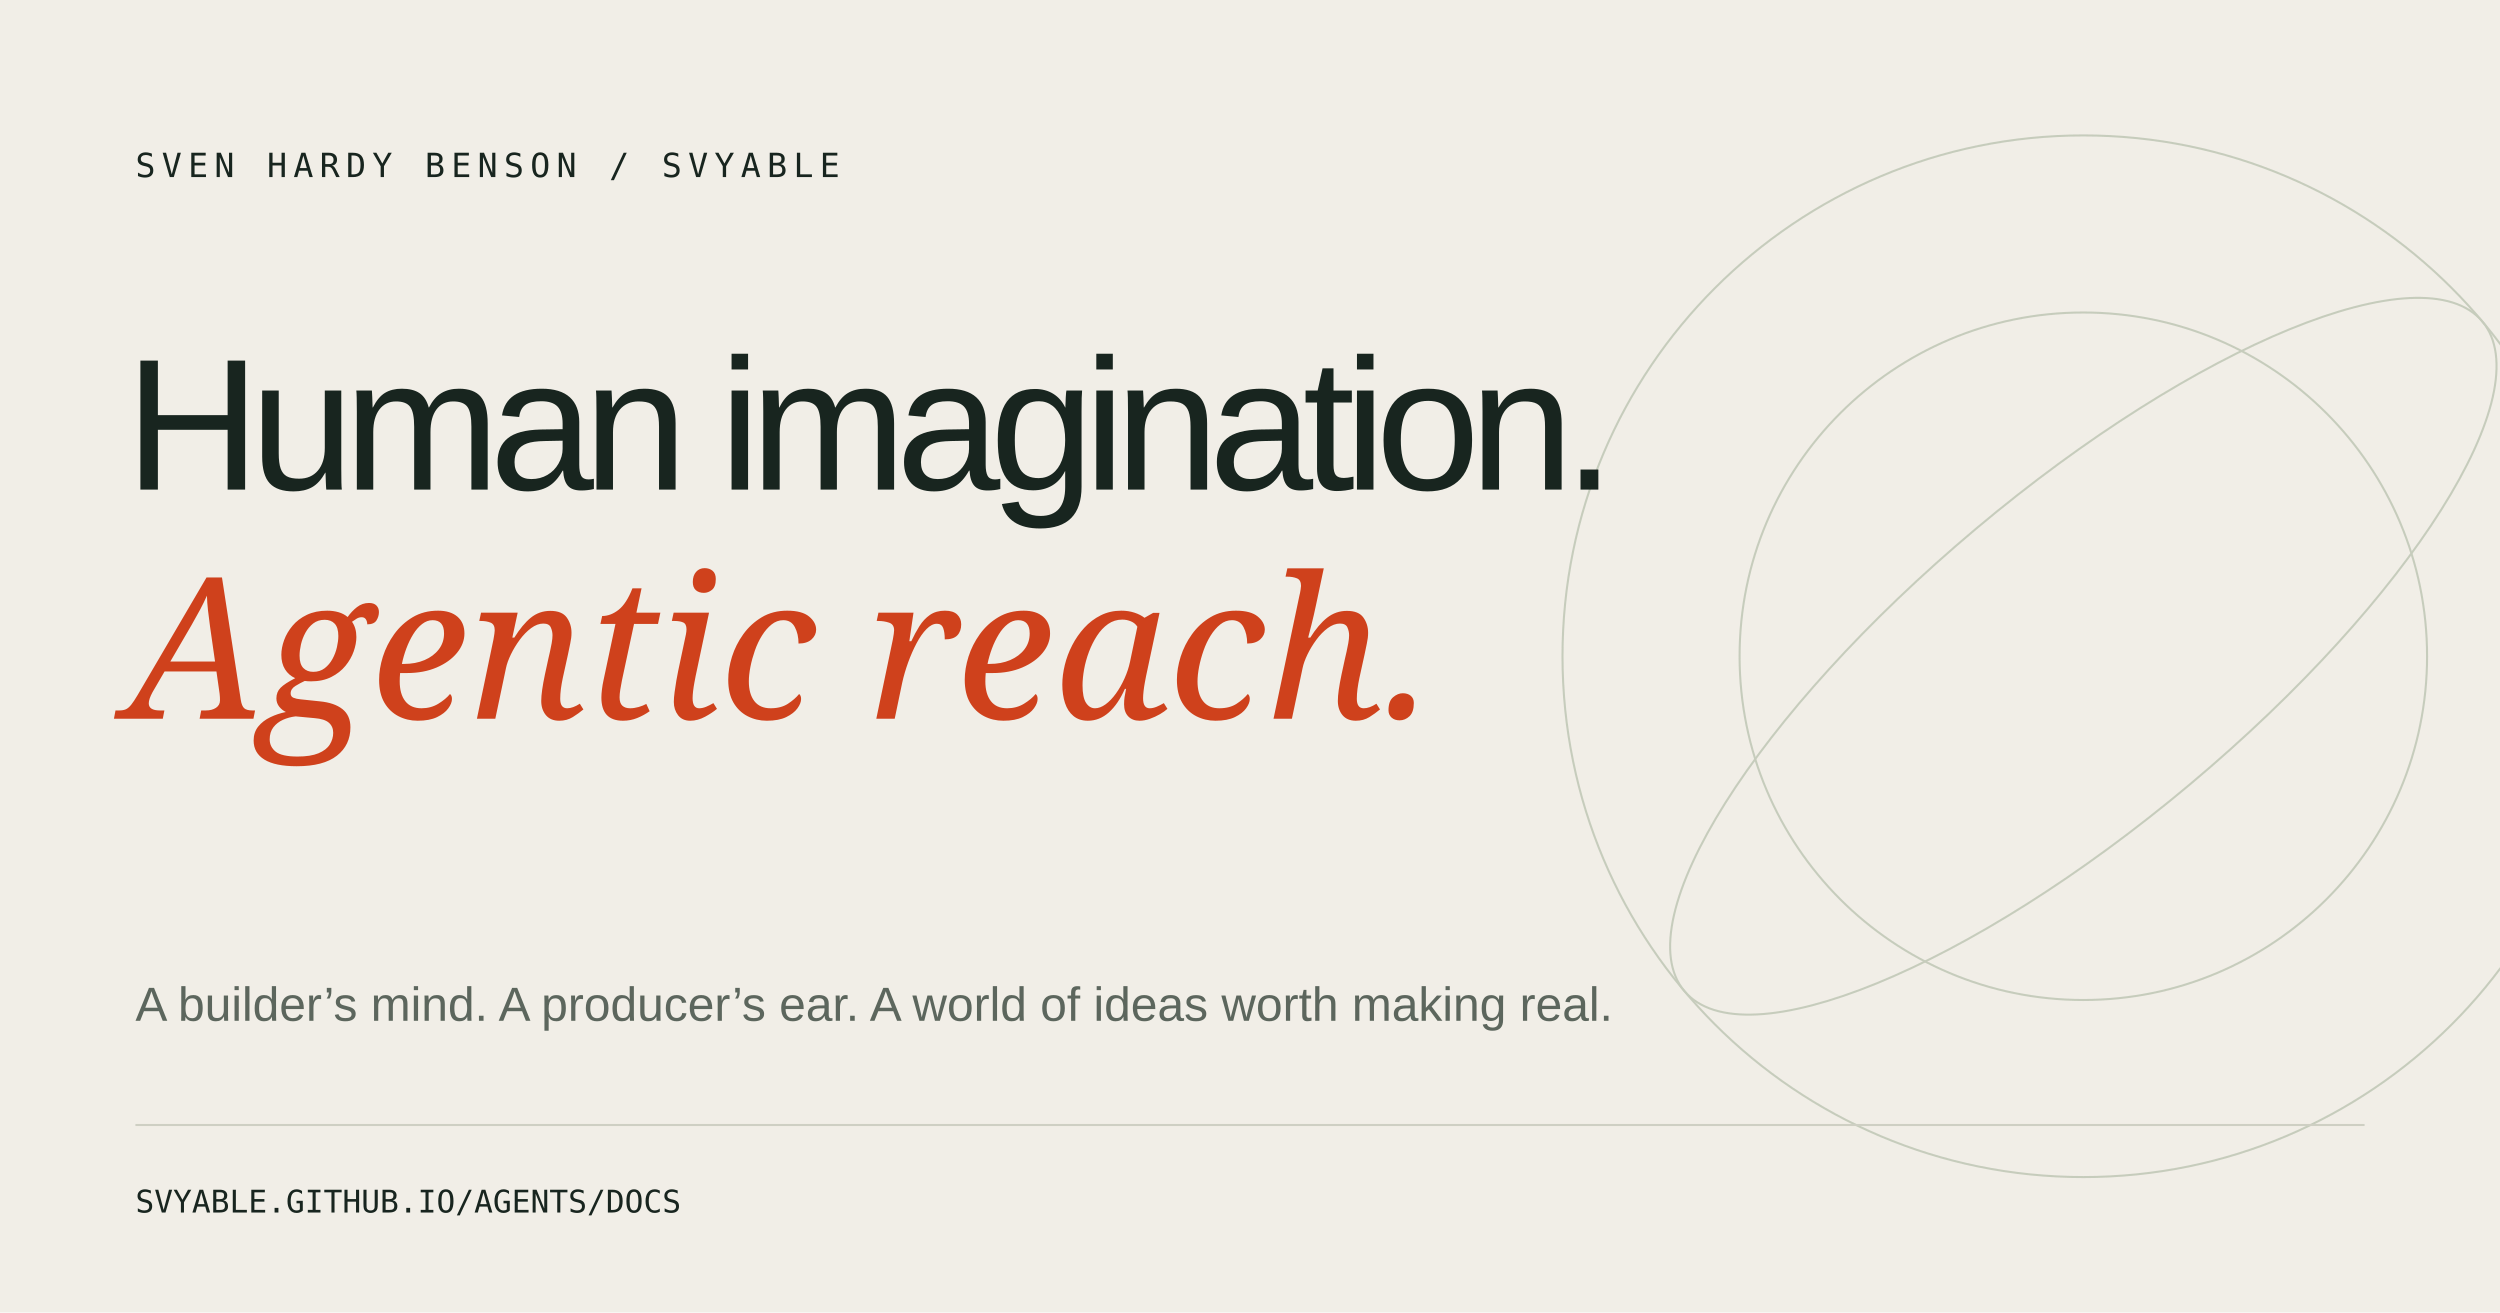
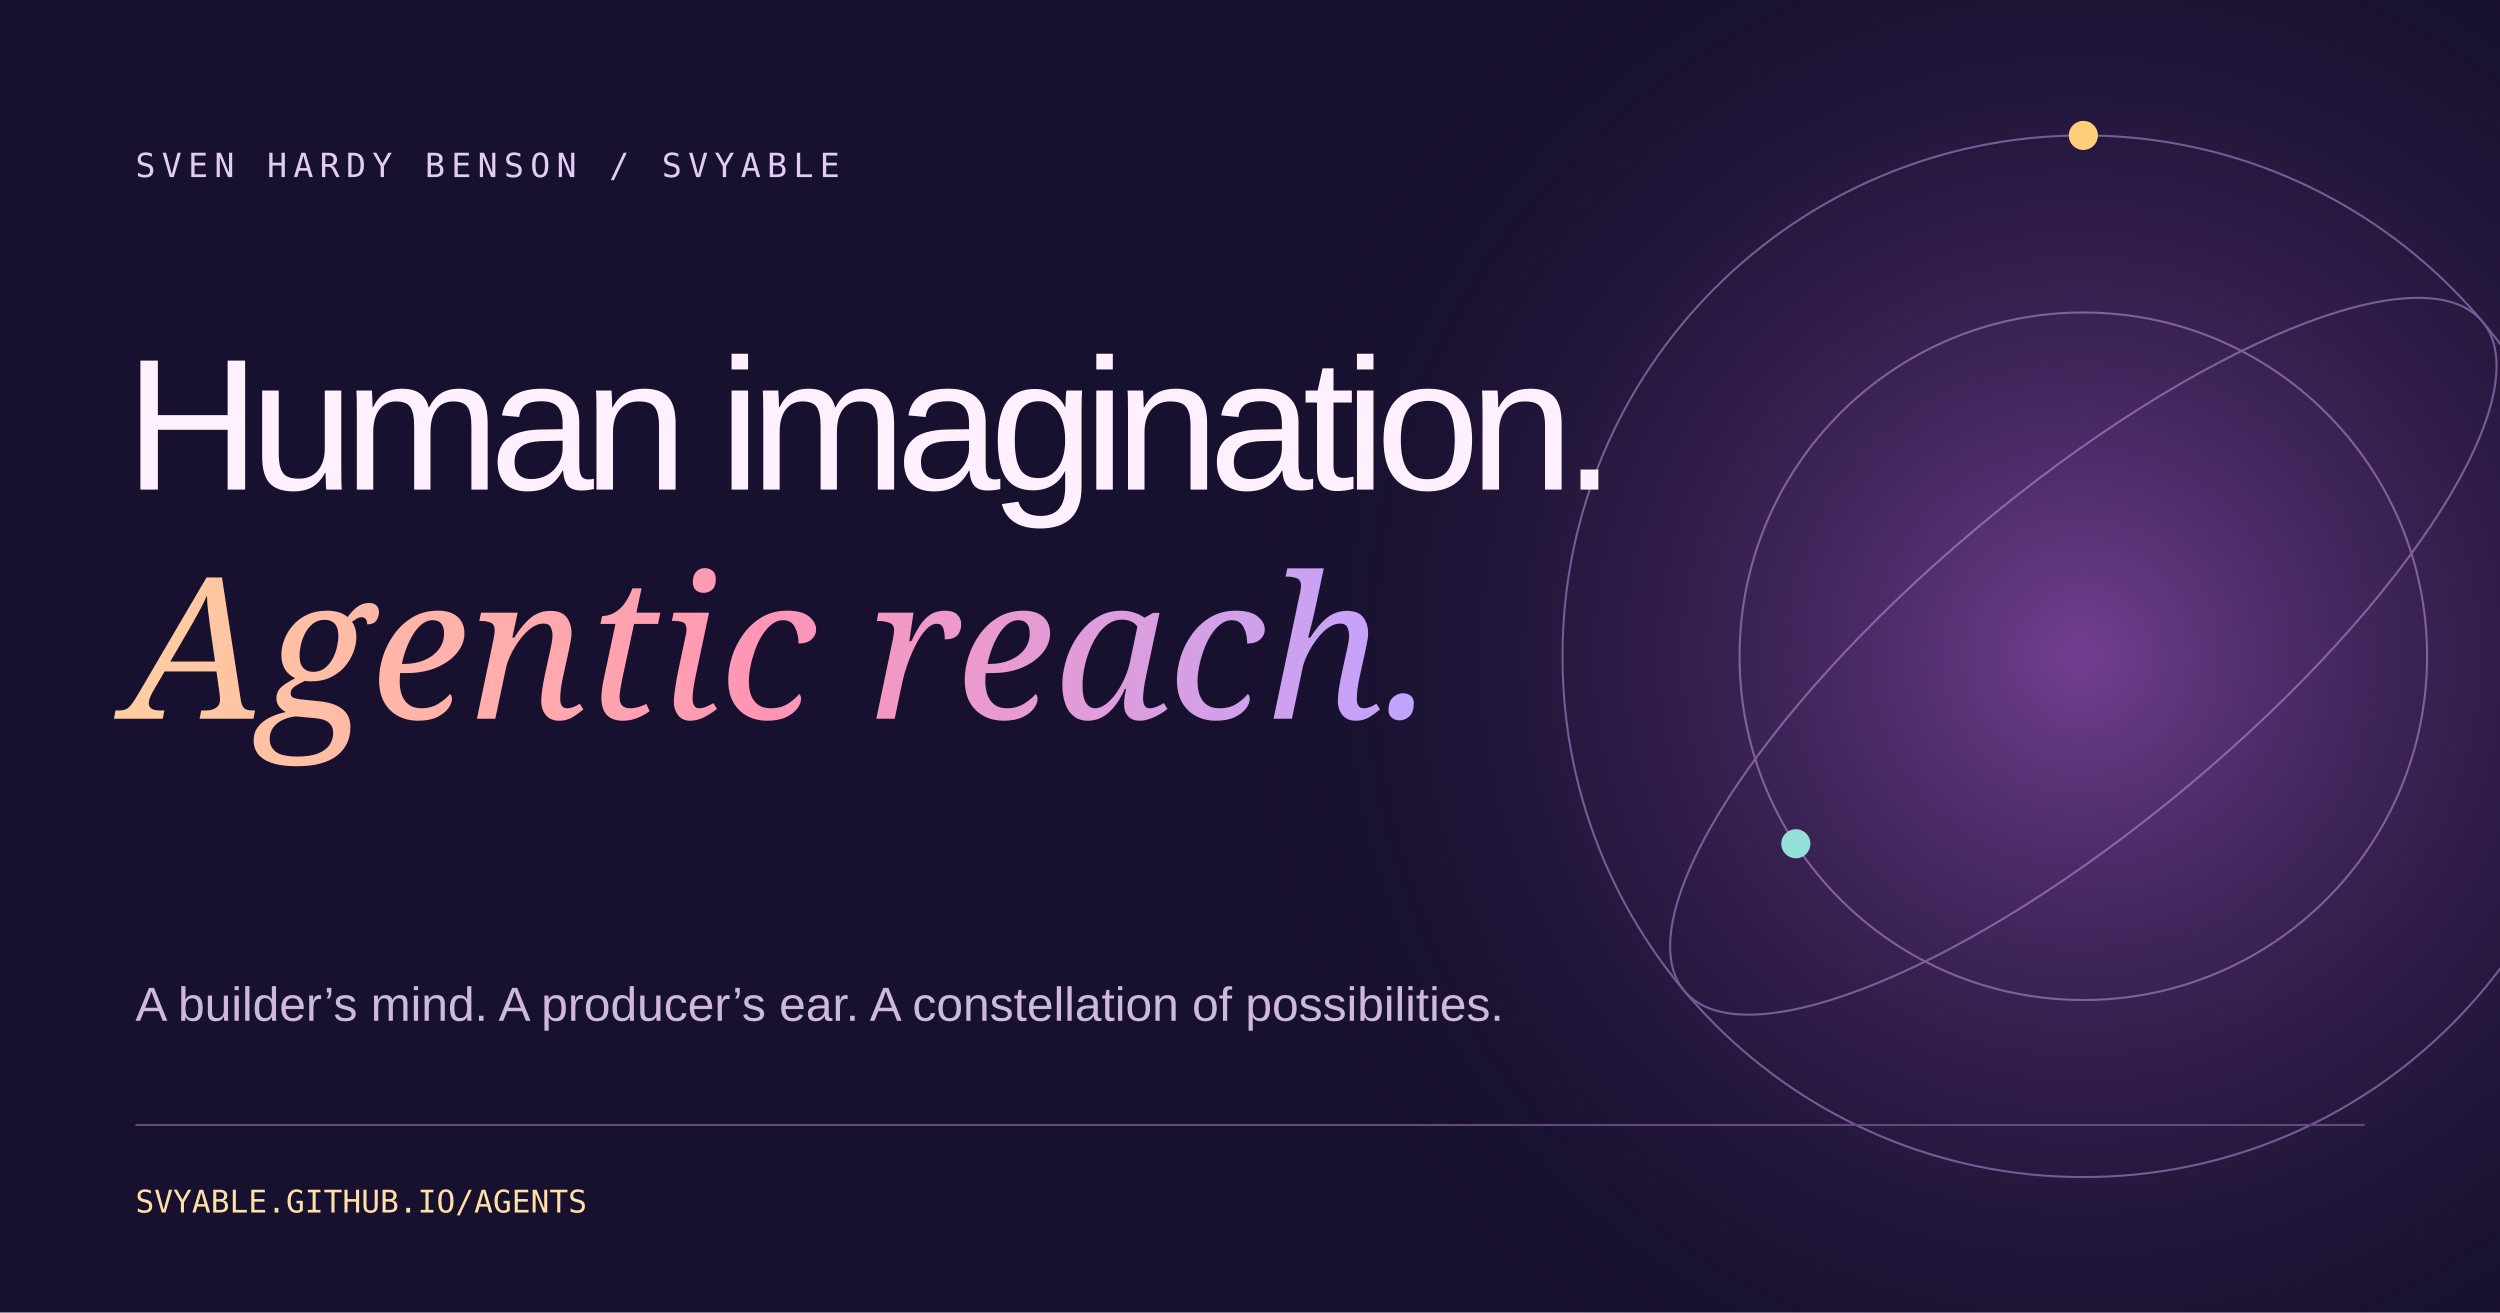
<svg xmlns="http://www.w3.org/2000/svg" width="1200" height="630" viewBox="0 0 1200 630">
-   <rect width="1200" height="630" fill="#f1eee7" />
-   <g fill="none" stroke="#aab6a0" opacity=".6">
+   <defs>
+     <radialGradient id="glow">
+       <stop stop-color="#884ba9" stop-opacity=".8" />
+       <stop offset="1" stop-color="#17102e" stop-opacity="0" />
+     </radialGradient>
+     <linearGradient id="color">
+       <stop stop-color="#ffd09e" />
+       <stop offset=".5" stop-color="#ff95b5" />
+       <stop offset="1" stop-color="#c0a4ff" />
+     </linearGradient>
+   </defs>
+   <rect width="1200" height="630" fill="#17102e" />
+   <circle cx="1000" cy="315" r="430" fill="url(#glow)" />
+   <g fill="none" stroke="#c89dea" opacity=".5">
    <circle cx="1000" cy="315" r="250" />
    <circle cx="1000" cy="315" r="165" />
    <ellipse cx="1000" cy="315" rx="250" ry="80" transform="rotate(-40 1000 315)" />
  </g>
-   <text x="65" y="85" font-family="monospace" font-size="16" fill="#18251f" letter-spacing="3">SVEN HARDY BENSON / SVYABLE</text>
-   <text x="60" y="235" font-family="Arial,sans-serif" font-size="90" letter-spacing="-5" fill="#18251f">Human imagination.</text>
-   <text x="60" y="345" font-family="Georgia,serif" font-style="italic" font-size="95" fill="#cf411c">Agentic reach.</text>
-   <text x="65" y="490" font-family="Arial,sans-serif" font-size="23" fill="#5c665d">A builder’s mind. A producer’s ear. A world of ideas worth making real.</text>
-   <path d="M65 540H1135" stroke="#cecfc3" />
-   <text x="65" y="582" font-family="monospace" font-size="15" fill="#18251f">SVYABLE.GITHUB.IO/AGENTS/DOCS</text>
+   <circle cx="1000" cy="65" r="7" fill="#ffcf7b" />
+   <circle cx="862" cy="405" r="7" fill="#92e0d8" />
+   <text x="65" y="85" font-family="monospace" font-size="16" fill="#e2cbf5" letter-spacing="3">SVEN HARDY BENSON / SVYABLE</text>
+   <text x="60" y="235" font-family="Arial,sans-serif" font-size="90" letter-spacing="-5" fill="#fff0ff">Human imagination.</text>
+   <text x="60" y="345" font-family="Georgia,serif" font-style="italic" font-size="95" fill="url(#color)">Agentic reach.</text>
+   <text x="65" y="490" font-family="Arial,sans-serif" font-size="23" fill="#cfb8e0">A builder’s mind. A producer’s ear. A constellation of possibilities.</text>
+   <path d="M65 540H1135" stroke="#67477d" />
+   <text x="65" y="582" font-family="monospace" font-size="15" fill="#ffe0a6">SVYABLE.GITHUB.IO/AGENTS</text>
</svg>
